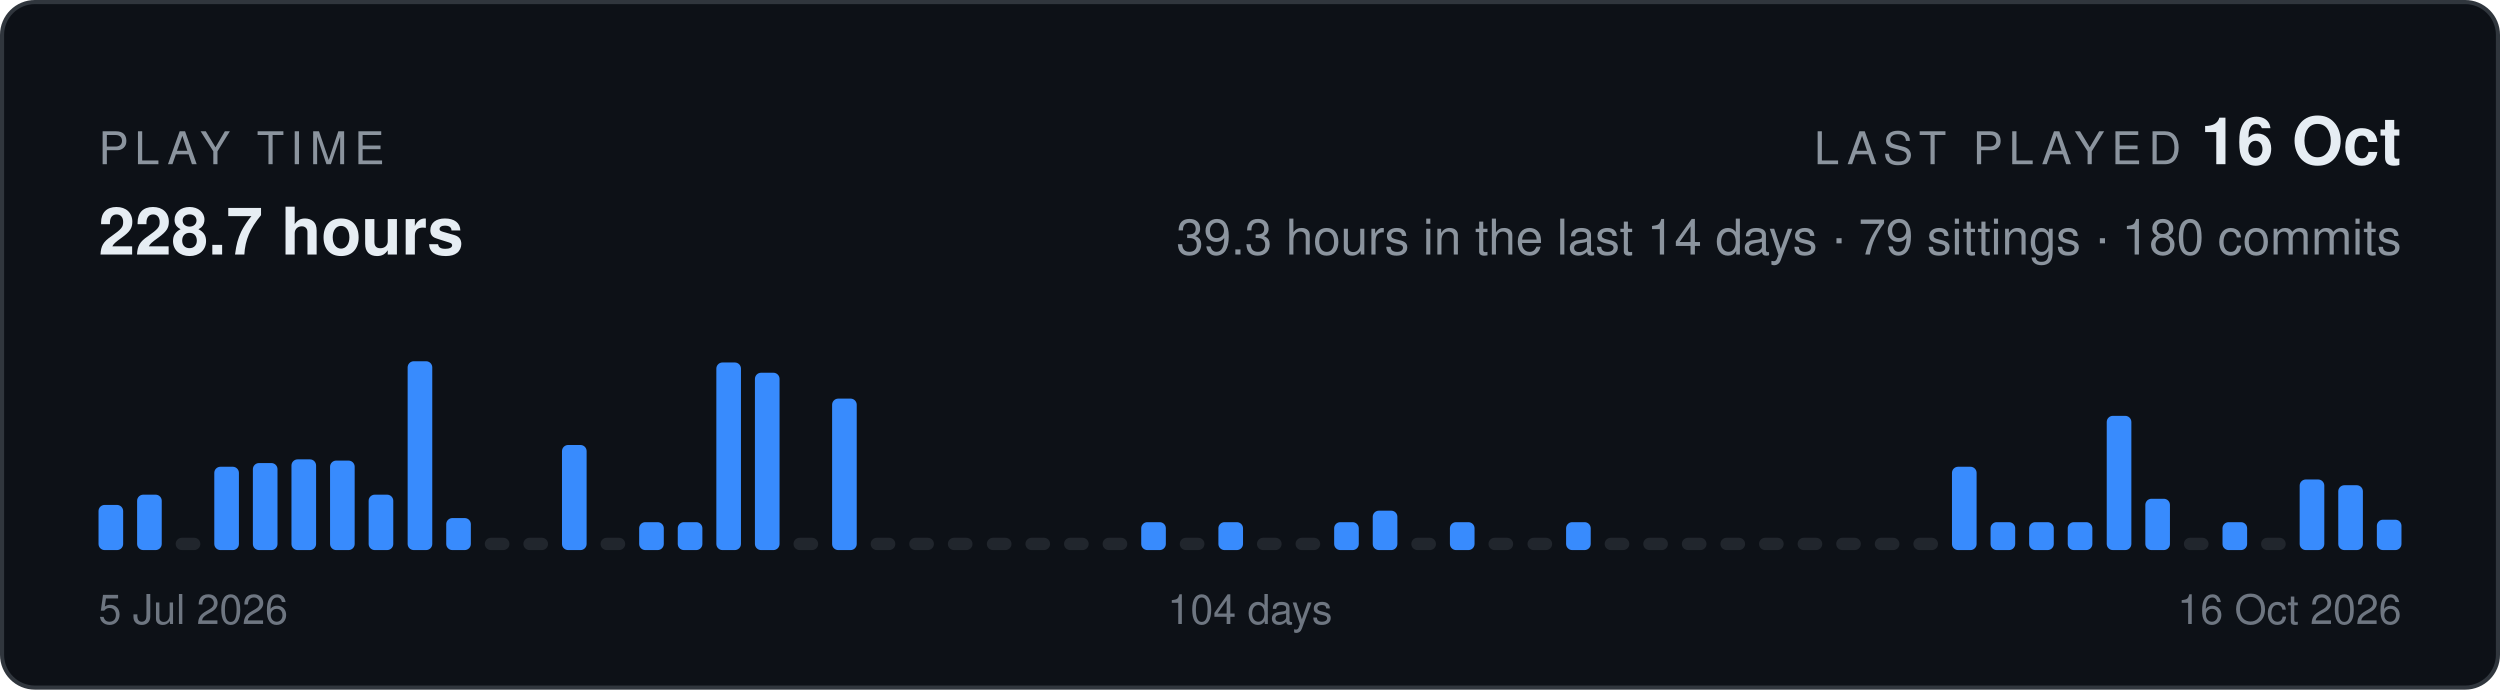
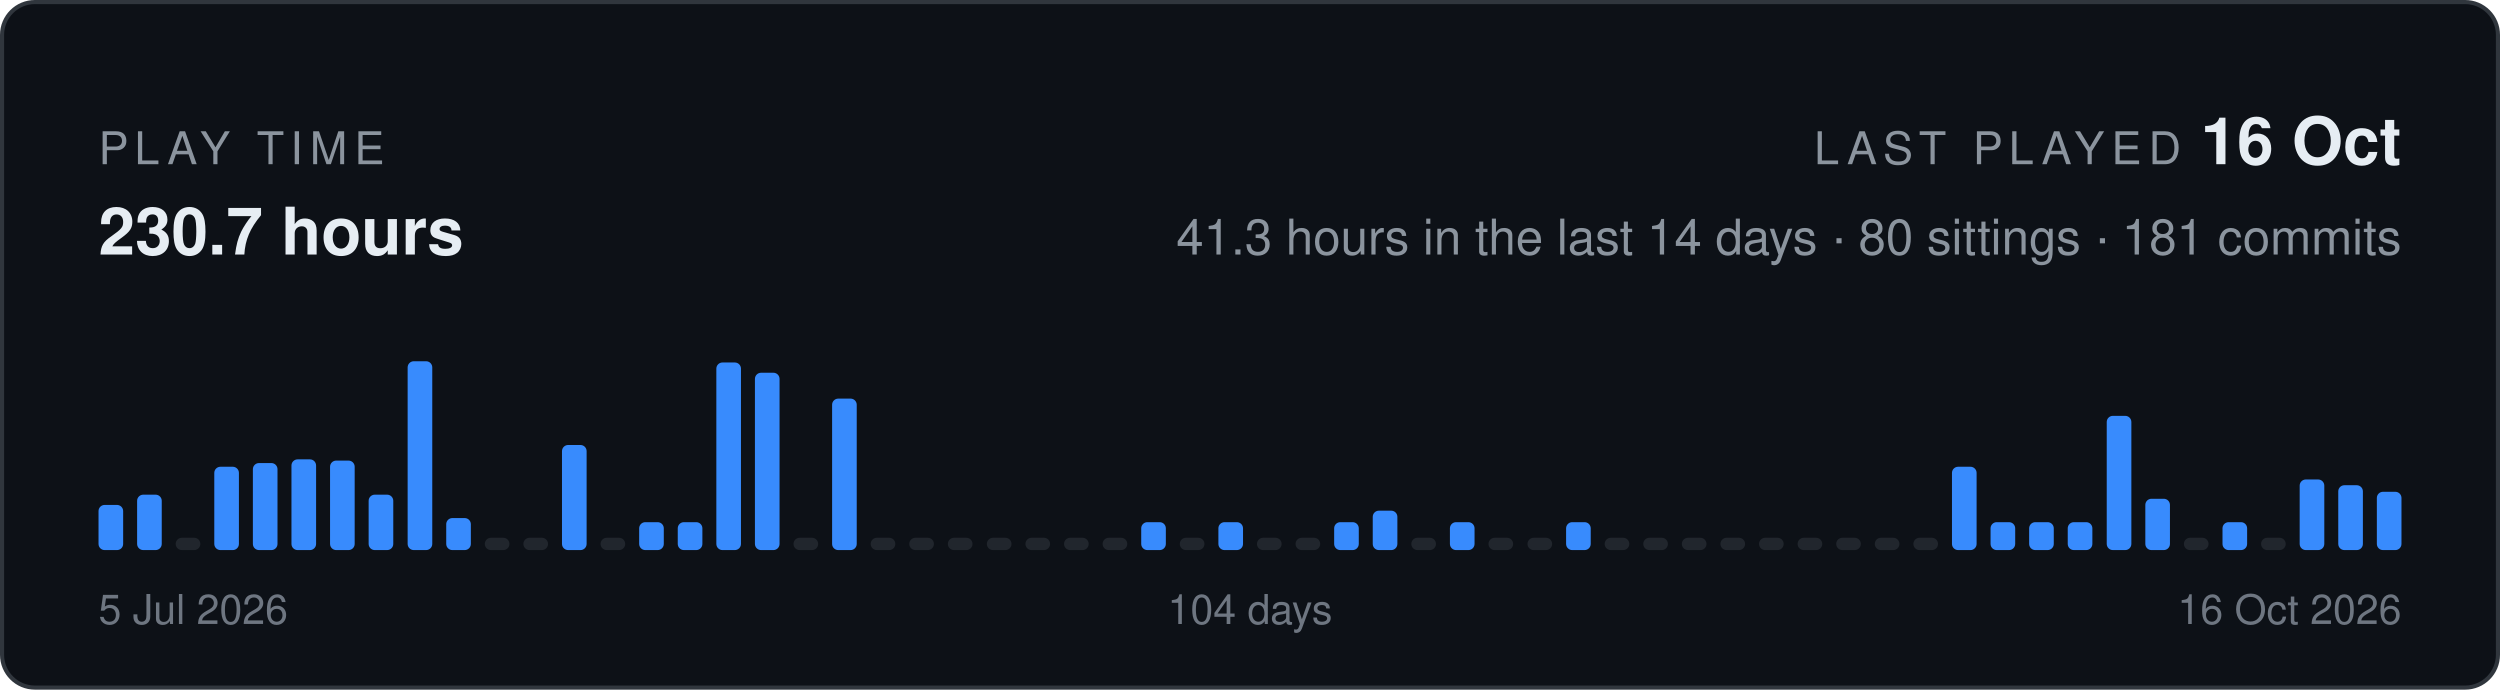
- <svg xmlns="http://www.w3.org/2000/svg" width="609" height="168" viewBox="0 0 609 168" role="img" aria-label="Play time: 228.7 hours over 180 commits, last played 16 Oct">
+ <svg xmlns="http://www.w3.org/2000/svg" width="609" height="168" viewBox="0 0 609 168" role="img" aria-label="Play time: 230.7 hours over 181 commits, last played 16 Oct">
  <style>
    .card { fill: #0d1117; stroke: #30363d }
    text { font-family: -apple-system, BlinkMacSystemFont, "Segoe UI", Helvetica, Arial, sans-serif }
    .label { font-size: 11px; letter-spacing: 1.7px; fill: #8b949e }
    .stat { font-size: 16px; font-weight: 600; letter-spacing: normal; fill: #e6edf3 }
    .note { font-size: 12px; fill: #8b949e }
    .axis { font-size: 10px; fill: #6e7681 }
    .bar { fill: #388bfd }
    .bar-quiet { fill: #21262d }
  </style>
  <rect class="card" x="0.5" y="0.5" width="608" height="167" rx="8" />
  <text class="label" x="24" y="40">PLAY TIME</text>
-   <text class="stat" x="24" y="62">228.7 hours</text>
+   <text class="stat" x="24" y="62">230.7 hours</text>
  <text class="label" x="585" y="40" text-anchor="end">LAST PLAYED <tspan class="stat">16 Oct</tspan>
  </text>
-   <text class="note" x="585" y="62" text-anchor="end">39.3 hours in the last 14 days   ·   79 sittings   ·   180 commits</text>
+   <text class="note" x="585" y="62" text-anchor="end">41.3 hours in the last 14 days   ·   80 sittings   ·   181 commits</text>
  <rect class="bar" x="24.0" y="123.0" width="6" height="11.0" rx="1.5" />
  <rect class="bar" x="33.4" y="120.5" width="6" height="13.5" rx="1.5" />
  <rect class="bar-quiet" x="42.8" y="131.0" width="6" height="3.0" rx="1.5" />
  <rect class="bar" x="52.2" y="113.7" width="6" height="20.3" rx="1.5" />
  <rect class="bar" x="61.6" y="112.8" width="6" height="21.2" rx="1.5" />
  <rect class="bar" x="71.0" y="111.9" width="6" height="22.1" rx="1.5" />
  <rect class="bar" x="80.4" y="112.2" width="6" height="21.8" rx="1.5" />
  <rect class="bar" x="89.8" y="120.5" width="6" height="13.5" rx="1.5" />
  <rect class="bar" x="99.3" y="88.0" width="6" height="46.0" rx="1.5" />
  <rect class="bar" x="108.7" y="126.2" width="6" height="7.8" rx="1.5" />
  <rect class="bar-quiet" x="118.1" y="131.0" width="6" height="3.0" rx="1.5" />
  <rect class="bar-quiet" x="127.5" y="131.0" width="6" height="3.0" rx="1.5" />
  <rect class="bar" x="136.9" y="108.4" width="6" height="25.6" rx="1.5" />
  <rect class="bar-quiet" x="146.3" y="131.0" width="6" height="3.0" rx="1.5" />
  <rect class="bar" x="155.7" y="127.2" width="6" height="6.8" rx="1.5" />
  <rect class="bar" x="165.1" y="127.2" width="6" height="6.8" rx="1.5" />
  <rect class="bar" x="174.5" y="88.3" width="6" height="45.7" rx="1.5" />
  <rect class="bar" x="183.9" y="90.8" width="6" height="43.2" rx="1.5" />
  <rect class="bar-quiet" x="193.3" y="131.0" width="6" height="3.0" rx="1.5" />
  <rect class="bar" x="202.7" y="97.1" width="6" height="36.9" rx="1.5" />
  <rect class="bar-quiet" x="212.1" y="131.0" width="6" height="3.0" rx="1.5" />
  <rect class="bar-quiet" x="221.5" y="131.0" width="6" height="3.0" rx="1.5" />
  <rect class="bar-quiet" x="230.9" y="131.0" width="6" height="3.0" rx="1.5" />
  <rect class="bar-quiet" x="240.4" y="131.0" width="6" height="3.0" rx="1.5" />
  <rect class="bar-quiet" x="249.8" y="131.0" width="6" height="3.0" rx="1.5" />
  <rect class="bar-quiet" x="259.2" y="131.0" width="6" height="3.0" rx="1.5" />
  <rect class="bar-quiet" x="268.6" y="131.0" width="6" height="3.0" rx="1.5" />
  <rect class="bar" x="278.0" y="127.2" width="6" height="6.8" rx="1.5" />
  <rect class="bar-quiet" x="287.4" y="131.0" width="6" height="3.0" rx="1.5" />
  <rect class="bar" x="296.8" y="127.2" width="6" height="6.8" rx="1.5" />
  <rect class="bar-quiet" x="306.2" y="131.0" width="6" height="3.0" rx="1.5" />
  <rect class="bar-quiet" x="315.6" y="131.0" width="6" height="3.0" rx="1.5" />
  <rect class="bar" x="325.0" y="127.2" width="6" height="6.8" rx="1.5" />
  <rect class="bar" x="334.4" y="124.4" width="6" height="9.6" rx="1.5" />
  <rect class="bar-quiet" x="343.8" y="131.0" width="6" height="3.0" rx="1.5" />
  <rect class="bar" x="353.2" y="127.2" width="6" height="6.8" rx="1.5" />
  <rect class="bar-quiet" x="362.6" y="131.0" width="6" height="3.0" rx="1.5" />
  <rect class="bar-quiet" x="372.1" y="131.0" width="6" height="3.0" rx="1.5" />
  <rect class="bar" x="381.5" y="127.2" width="6" height="6.8" rx="1.5" />
  <rect class="bar-quiet" x="390.9" y="131.0" width="6" height="3.0" rx="1.5" />
  <rect class="bar-quiet" x="400.3" y="131.0" width="6" height="3.0" rx="1.5" />
  <rect class="bar-quiet" x="409.7" y="131.0" width="6" height="3.0" rx="1.5" />
  <rect class="bar-quiet" x="419.1" y="131.0" width="6" height="3.0" rx="1.5" />
  <rect class="bar-quiet" x="428.5" y="131.0" width="6" height="3.0" rx="1.5" />
  <rect class="bar-quiet" x="437.9" y="131.0" width="6" height="3.0" rx="1.5" />
  <rect class="bar-quiet" x="447.3" y="131.0" width="6" height="3.0" rx="1.5" />
  <rect class="bar-quiet" x="456.7" y="131.0" width="6" height="3.0" rx="1.5" />
  <rect class="bar-quiet" x="466.1" y="131.0" width="6" height="3.0" rx="1.5" />
  <rect class="bar" x="475.5" y="113.7" width="6" height="20.3" rx="1.5" />
  <rect class="bar" x="484.9" y="127.2" width="6" height="6.8" rx="1.5" />
  <rect class="bar" x="494.3" y="127.2" width="6" height="6.8" rx="1.5" />
  <rect class="bar" x="503.7" y="127.2" width="6" height="6.8" rx="1.5" />
  <rect class="bar" x="513.2" y="101.3" width="6" height="32.7" rx="1.5" />
  <rect class="bar" x="522.6" y="121.5" width="6" height="12.5" rx="1.5" />
  <rect class="bar-quiet" x="532.0" y="131.0" width="6" height="3.0" rx="1.5" />
  <rect class="bar" x="541.4" y="127.2" width="6" height="6.8" rx="1.5" />
  <rect class="bar-quiet" x="550.8" y="131.0" width="6" height="3.0" rx="1.5" />
  <rect class="bar" x="560.2" y="116.8" width="6" height="17.2" rx="1.5" />
  <rect class="bar" x="569.6" y="118.2" width="6" height="15.8" rx="1.5" />
-   <rect class="bar" x="579.0" y="126.6" width="6" height="7.4" rx="1.5" />
+   <rect class="bar" x="579.0" y="119.8" width="6" height="14.2" rx="1.5" />
  <text class="axis" x="24" y="152">5 Jul 2026</text>
  <text class="axis" x="304.5" y="152" text-anchor="middle">104 days</text>
  <text class="axis" x="585" y="152" text-anchor="end">16 Oct 2026</text>
</svg>
